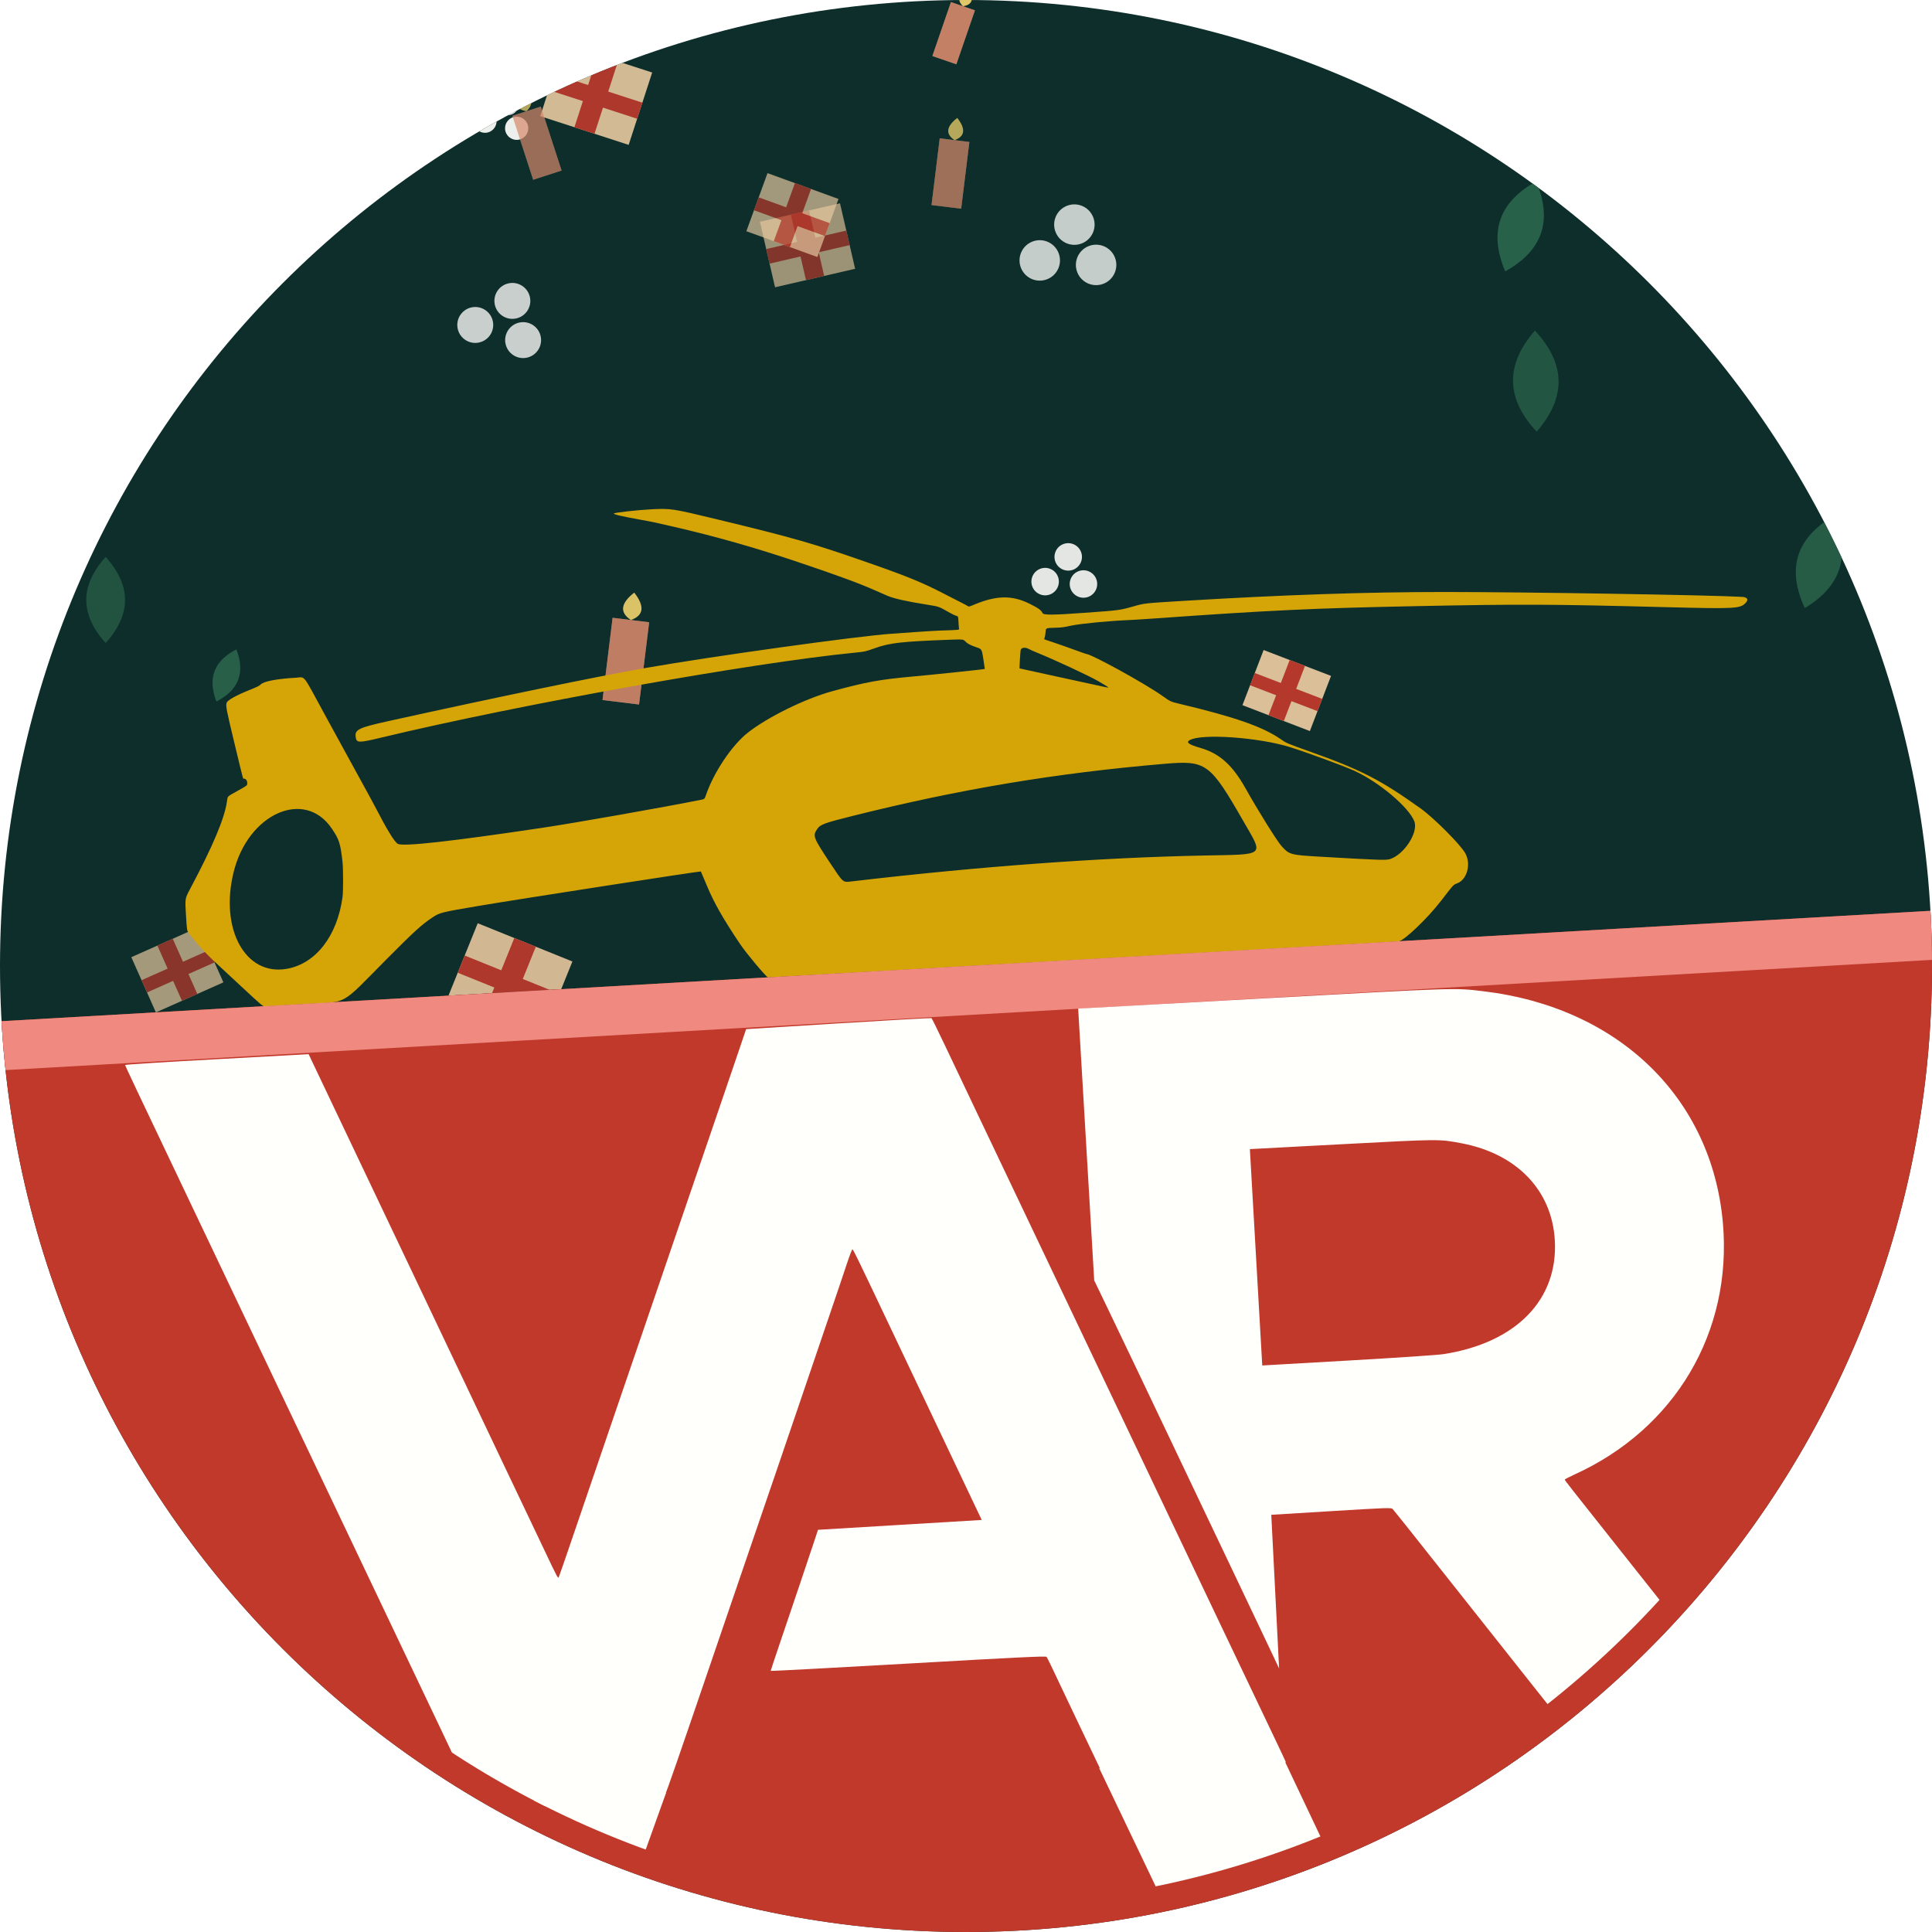
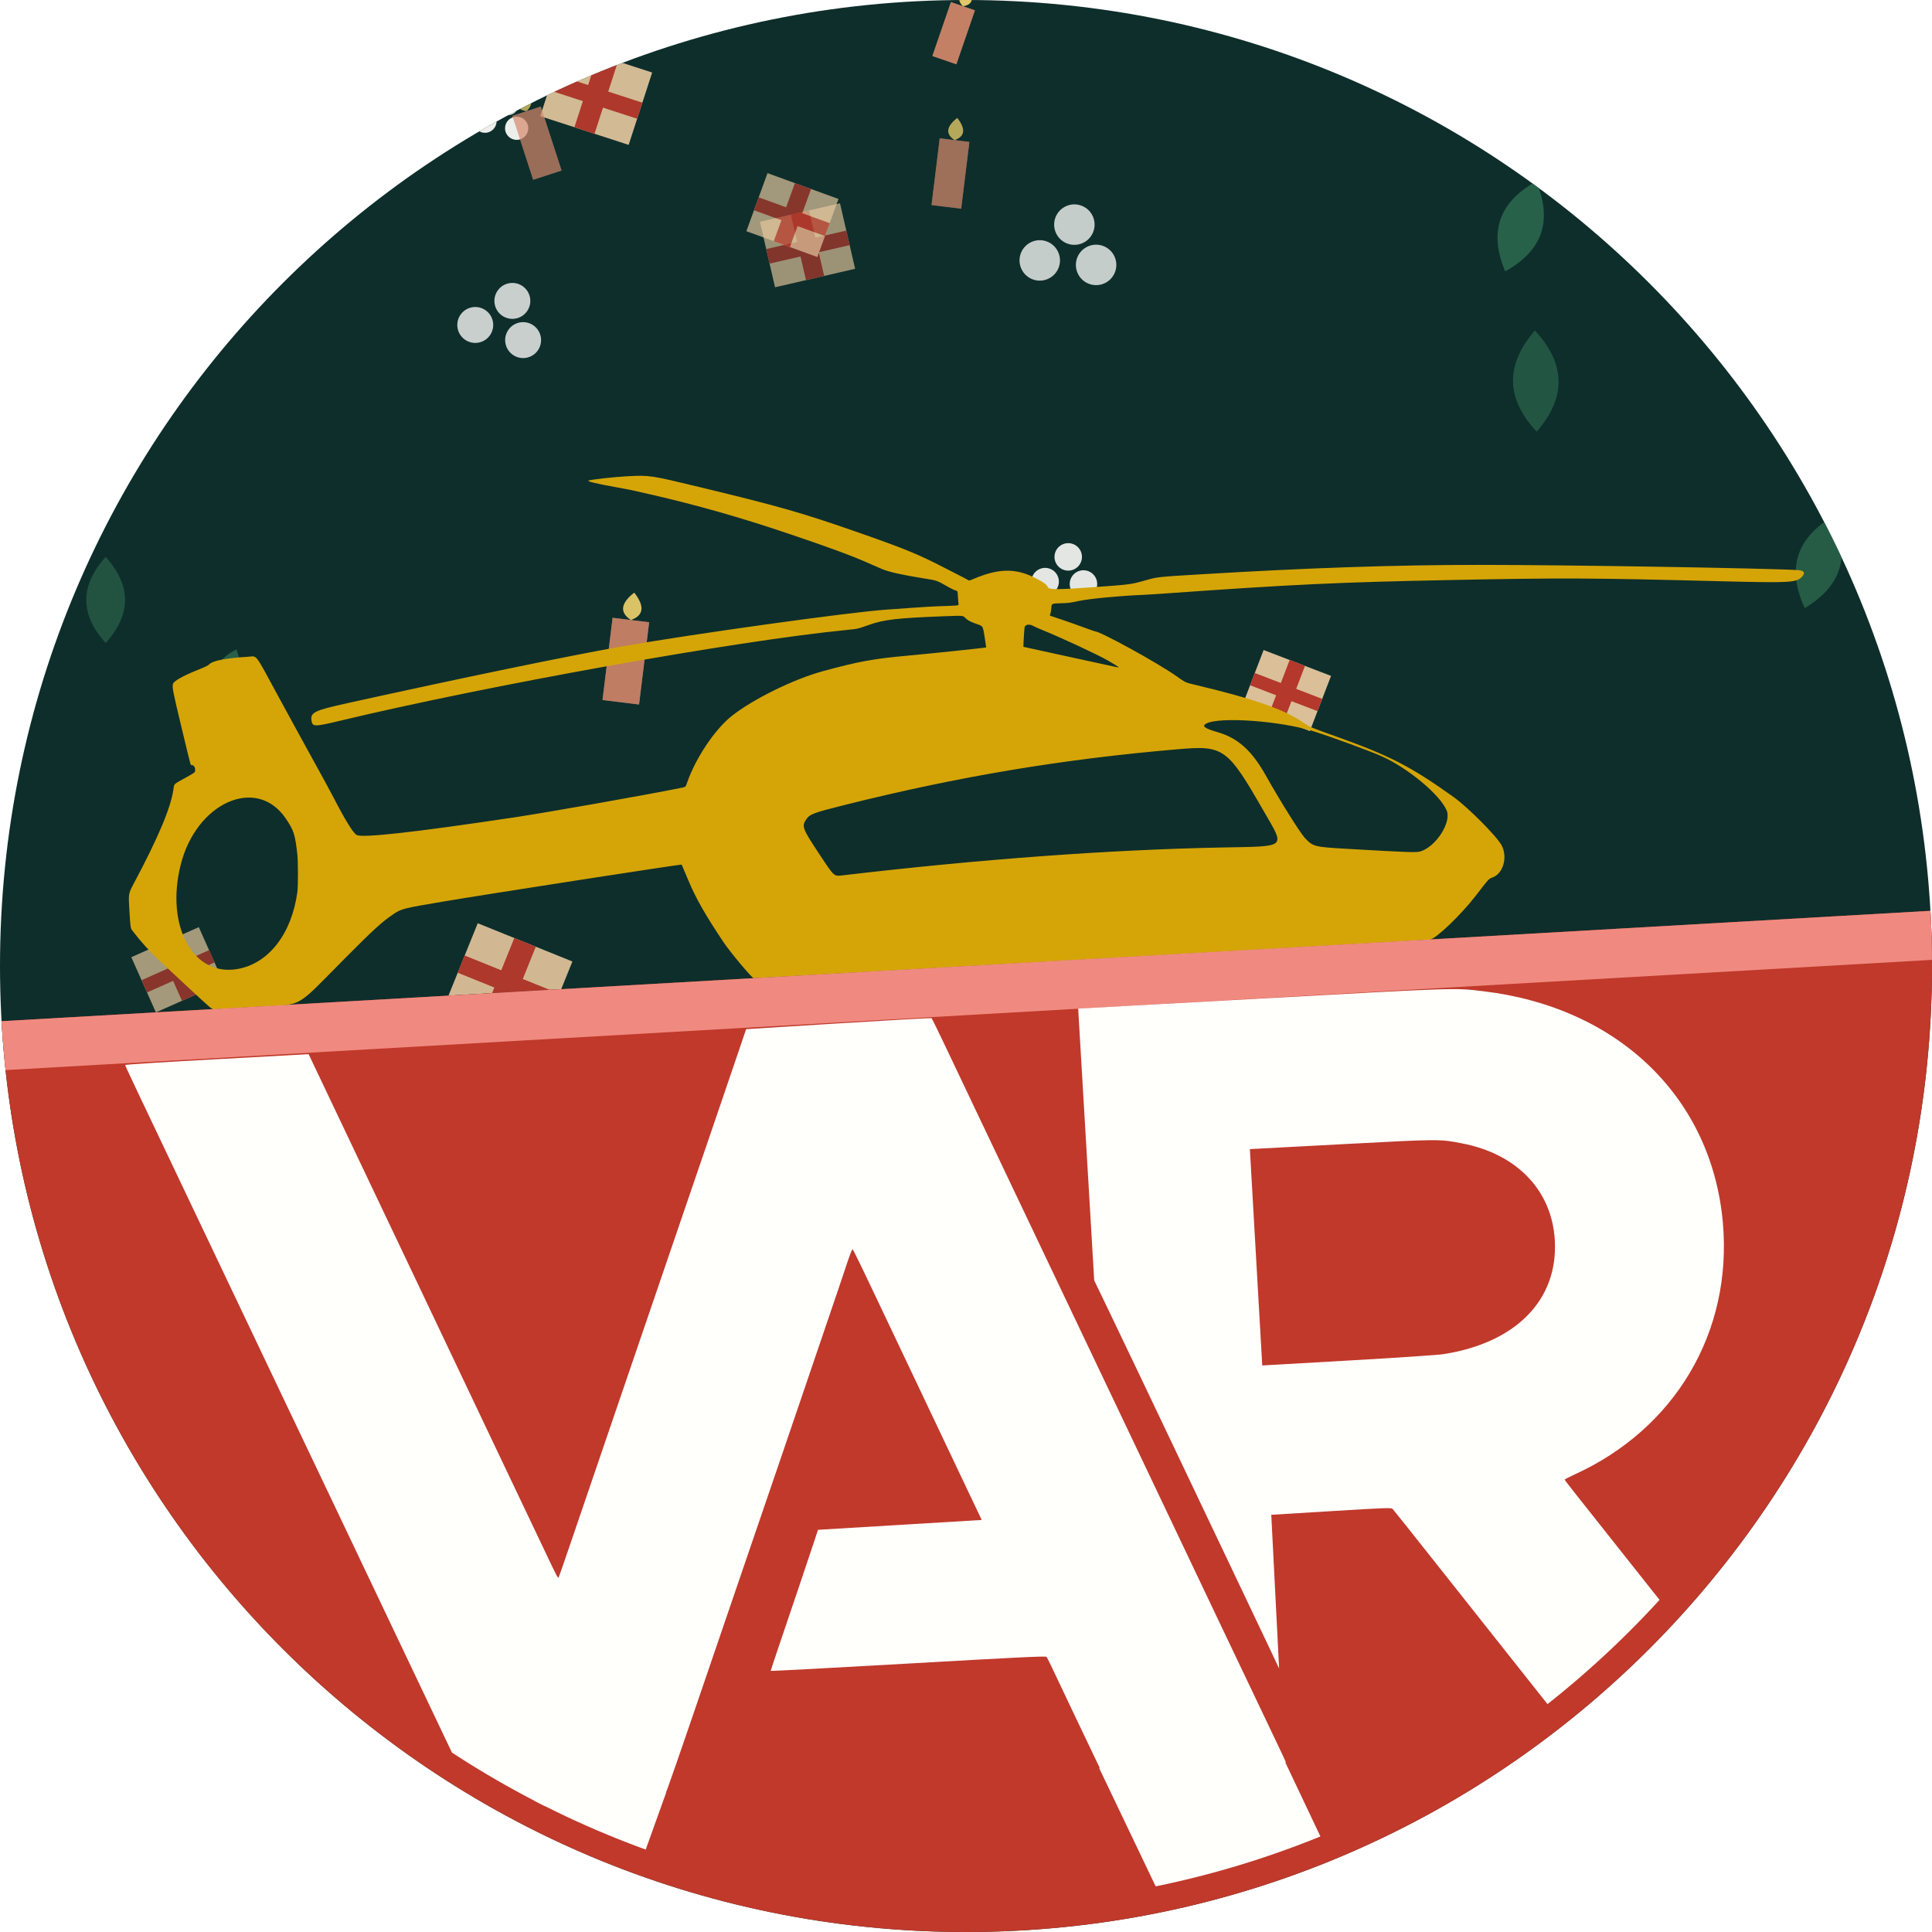
<svg xmlns="http://www.w3.org/2000/svg" viewBox="0 0 512 512" width="512" height="512">
  <defs>
    <clipPath id="e16">
      <circle cx="256" cy="256" r="256" />
    </clipPath>
  </defs>
  <g clip-path="url(#e16)">
    <circle cx="256" cy="256" r="256" fill="#0E2E2B" />
    <defs>
      <clipPath id="o17">
        <rect x="-512" y="-512" width="1536" height="768" transform="rotate(-3.275 256 256)" />
      </clipPath>
    </defs>
    <g clip-path="url(#o17)">
      <g transform="translate(110,11) scale(0.96) rotate(-17)" opacity="0.58">
        <path d="M0,-10 q9,10 0,20 q-9,-10 0,-20" fill="#2E6B4F" />
      </g>
      <g transform="translate(283,66) scale(1.34) rotate(-22)" opacity="0.76">
        <circle cx="-6" cy="0" r="4" fill="#FFFFFC" />
        <circle cx="3" cy="-4" r="4" fill="#FFFFFC" />
        <circle cx="4" cy="5" r="4" fill="#FFFFFC" />
      </g>
      <g transform="translate(133,31) scale(0.77) rotate(-14)" opacity="0.92">
        <circle cx="-6" cy="0" r="4" fill="#FFFFFC" />
        <circle cx="3" cy="-4" r="4" fill="#FFFFFC" />
        <circle cx="4" cy="5" r="4" fill="#FFFFFC" />
      </g>
      <g transform="translate(422,37) scale(0.90) rotate(6)" opacity="0.84">
        <circle cx="-6" cy="0" r="4" fill="#FFFFFC" />
        <circle cx="3" cy="-4" r="4" fill="#FFFFFC" />
        <circle cx="4" cy="5" r="4" fill="#FFFFFC" />
      </g>
      <g transform="translate(28,159) scale(1.14) rotate(0)" opacity="0.62">
        <path d="M0,-10 q9,10 0,20 q-9,-10 0,-20" fill="#2E6B4F" />
      </g>
      <g transform="translate(135,260) scale(1.23) rotate(22)" opacity="0.89">
        <rect x="-11" y="-9" width="22" height="18" fill="#E8C9A0" />
        <rect x="-2.5" y="-9" width="5" height="18" fill="#C0392B" />
        <rect x="-11" y="-1.5" width="22" height="4" fill="#C0392B" />
      </g>
      <g transform="translate(482,149) scale(1.27) rotate(17)" opacity="0.75">
        <path d="M0,-10 q9,10 0,20 q-9,-10 0,-20" fill="#2E6B4F" />
      </g>
      <g transform="translate(214,65) scale(0.99) rotate(-13)" opacity="0.65">
        <rect x="-11" y="-9" width="22" height="18" fill="#E8C9A0" />
        <rect x="-2.5" y="-9" width="5" height="18" fill="#C0392B" />
        <rect x="-11" y="-1.5" width="22" height="4" fill="#C0392B" />
      </g>
      <g transform="translate(25,117) scale(1.35) rotate(1)" opacity="0.81">
        <circle cx="-6" cy="0" r="4" fill="#FFFFFC" />
        <circle cx="3" cy="-4" r="4" fill="#FFFFFC" />
        <circle cx="4" cy="5" r="4" fill="#FFFFFC" />
      </g>
      <g transform="translate(60,179) scale(0.74) rotate(21)" opacity="0.80">
        <path d="M0,-10 q9,10 0,20 q-9,-10 0,-20" fill="#2E6B4F" />
      </g>
      <g transform="translate(133,85) scale(1.19) rotate(-9)" opacity="0.77">
        <circle cx="-6" cy="0" r="4" fill="#FFFFFC" />
        <circle cx="3" cy="-4" r="4" fill="#FFFFFC" />
        <circle cx="4" cy="5" r="4" fill="#FFFFFC" />
      </g>
      <g transform="translate(36,-2) scale(0.85) rotate(13)" opacity="0.80">
        <rect x="-4" y="-8" width="8" height="18" fill="#E8C9A0" />
        <rect x="-4" y="-8" width="8" height="18" fill="#C0392B" opacity=".45" />
        <path d="M0,-14 q4,4 0,6 q-4,-2 0,-6" fill="#F5D76E" />
      </g>
      <g transform="translate(47,257) scale(0.89) rotate(-24)" opacity="0.69">
        <rect x="-11" y="-9" width="22" height="18" fill="#E8C9A0" />
        <rect x="-2.5" y="-9" width="5" height="18" fill="#C0392B" />
        <rect x="-11" y="-1.5" width="22" height="4" fill="#C0392B" />
      </g>
      <g transform="translate(475,263) scale(1.18) rotate(23)" opacity="0.56">
        <circle cx="-6" cy="0" r="4" fill="#FFFFFC" />
        <circle cx="3" cy="-4" r="4" fill="#FFFFFC" />
        <circle cx="4" cy="5" r="4" fill="#FFFFFC" />
      </g>
      <g transform="translate(158,25) scale(1.12) rotate(18)" opacity="0.90">
        <rect x="-11" y="-9" width="22" height="18" fill="#E8C9A0" />
        <rect x="-2.5" y="-9" width="5" height="18" fill="#C0392B" />
        <rect x="-11" y="-1.5" width="22" height="4" fill="#C0392B" />
      </g>
      <g transform="translate(142,37) scale(0.99) rotate(-18)" opacity="0.70">
        <rect x="-4" y="-8" width="8" height="18" fill="#E8C9A0" />
        <rect x="-4" y="-8" width="8" height="18" fill="#C0392B" opacity=".45" />
        <path d="M0,-14 q4,4 0,6 q-4,-2 0,-6" fill="#F5D76E" />
      </g>
      <g transform="translate(163,-17) scale(0.73) rotate(-17)" opacity="0.86">
        <circle cx="-6" cy="0" r="4" fill="#FFFFFC" />
        <circle cx="3" cy="-4" r="4" fill="#FFFFFC" />
        <circle cx="4" cy="5" r="4" fill="#FFFFFC" />
      </g>
      <g transform="translate(530,149) scale(0.99) rotate(-15)" opacity="0.92">
        <rect x="-11" y="-9" width="22" height="18" fill="#E8C9A0" />
        <rect x="-2.5" y="-9" width="5" height="18" fill="#C0392B" />
        <rect x="-11" y="-1.5" width="22" height="4" fill="#C0392B" />
      </g>
      <g transform="translate(13,-4) scale(0.81) rotate(9)" opacity="0.61">
        <rect x="-11" y="-9" width="22" height="18" fill="#E8C9A0" />
        <rect x="-2.5" y="-9" width="5" height="18" fill="#C0392B" />
        <rect x="-11" y="-1.5" width="22" height="4" fill="#C0392B" />
      </g>
      <g transform="translate(282,152) scale(0.91) rotate(-23)" opacity="0.88">
        <circle cx="-6" cy="0" r="4" fill="#FFFFFC" />
        <circle cx="3" cy="-4" r="4" fill="#FFFFFC" />
        <circle cx="4" cy="5" r="4" fill="#FFFFFC" />
      </g>
      <g transform="translate(407,101) scale(1.34) rotate(-1)" opacity="0.65">
        <path d="M0,-10 q9,10 0,20 q-9,-10 0,-20" fill="#2E6B4F" />
      </g>
      <g transform="translate(252,45) scale(0.99) rotate(7)" opacity="0.72">
        <rect x="-4" y="-8" width="8" height="18" fill="#E8C9A0" />
        <rect x="-4" y="-8" width="8" height="18" fill="#C0392B" opacity=".45" />
        <path d="M0,-14 q4,4 0,6 q-4,-2 0,-6" fill="#F5D76E" />
      </g>
      <g transform="translate(255,-11) scale(0.87) rotate(-13)" opacity="0.63">
        <rect x="-4" y="-8" width="8" height="18" fill="#E8C9A0" />
        <rect x="-4" y="-8" width="8" height="18" fill="#C0392B" opacity=".45" />
        <path d="M0,-14 q4,4 0,6 q-4,-2 0,-6" fill="#F5D76E" />
      </g>
      <g transform="translate(210,57) scale(0.91) rotate(20)" opacity="0.68">
        <rect x="-11" y="-9" width="22" height="18" fill="#E8C9A0" />
        <rect x="-2.5" y="-9" width="5" height="18" fill="#C0392B" />
        <rect x="-11" y="-1.5" width="22" height="4" fill="#C0392B" />
      </g>
      <g transform="translate(527,99) scale(1.29) rotate(8)" opacity="0.87">
        <rect x="-11" y="-9" width="22" height="18" fill="#E8C9A0" />
        <rect x="-2.5" y="-9" width="5" height="18" fill="#C0392B" />
        <rect x="-11" y="-1.5" width="22" height="4" fill="#C0392B" />
      </g>
      <g transform="translate(253,8) scale(0.84) rotate(19)" opacity="0.91">
        <rect x="-4" y="-8" width="8" height="18" fill="#E8C9A0" />
        <rect x="-4" y="-8" width="8" height="18" fill="#C0392B" opacity=".45" />
        <path d="M0,-14 q4,4 0,6 q-4,-2 0,-6" fill="#F5D76E" />
      </g>
      <g transform="translate(166,174) scale(1.22) rotate(7)" opacity="0.88">
        <rect x="-4" y="-8" width="8" height="18" fill="#E8C9A0" />
        <rect x="-4" y="-8" width="8" height="18" fill="#C0392B" opacity=".45" />
        <path d="M0,-14 q4,4 0,6 q-4,-2 0,-6" fill="#F5D76E" />
      </g>
      <g transform="translate(341,183) scale(0.87) rotate(21)" opacity="0.93">
        <rect x="-11" y="-9" width="22" height="18" fill="#E8C9A0" />
        <rect x="-2.5" y="-9" width="5" height="18" fill="#C0392B" />
        <rect x="-11" y="-1.5" width="22" height="4" fill="#C0392B" />
      </g>
      <g transform="translate(454,63) scale(1.11) rotate(-15)" opacity="0.71">
        <rect x="-4" y="-8" width="8" height="18" fill="#E8C9A0" />
        <rect x="-4" y="-8" width="8" height="18" fill="#C0392B" opacity=".45" />
        <path d="M0,-14 q4,4 0,6 q-4,-2 0,-6" fill="#F5D76E" />
      </g>
      <g transform="translate(403,60) scale(1.26) rotate(19)" opacity="0.83">
        <path d="M0,-10 q9,10 0,20 q-9,-10 0,-20" fill="#2E6B4F" />
      </g>
    </g>
    <defs>
      <clipPath id="f18">
        <rect x="-512" y="256" width="1536" height="1024" transform="rotate(-3.275 256 256)" />
      </clipPath>
    </defs>
    <g clip-path="url(#f18)">
      <g transform="rotate(-3.275 256 256)">
        <g transform="translate(0,256)">
          <rect x="-512" y="0" width="1536" height="1024" fill="#C0392B" />
        </g>
      </g>
    </g>
-     <g fill="#D5A507" transform="translate(49.00,134.89) scale(0.414)">
+     <g fill="#D5A507" transform="translate(34.00,126.11) scale(0.444)">
      <path d="M35.7 305.27C27.86 297.99 20 290.67 18.23 289.02C12.94 284.07 7.26 277.76 2.59 271.63C1.3 269.94 1.3 269.94 0.67 259.67C0.04 249.4 0.04 249.4 3.21 243.43C17.85 215.93 25.31 198.26 26.9 187.33C27.45 183.58 26.65 184.36 34.25 180.13C39.92 176.97 39.91 176.98 39.91 175.49C39.91 173.85 39.02 172.61 37.83 172.6C37.11 172.6 37.81 175.22 31.69 149.81C26.64 128.87 26.11 126.2 26.67 124.15C27.12 122.49 32.62 119.37 41.13 115.95C46.53 113.78 47.49 113.3 48.58 112.26C50.67 110.26 58.97 108.69 71.24 107.99C77.19 107.64 74.98 104.81 89.29 131.15C96.15 143.79 105.73 161.29 110.57 170.04C115.41 178.79 120.75 188.62 122.44 191.88C129.48 205.52 134.23 213.21 136.29 214.34C139.72 216.22 170.18 212.83 229.23 204.01C250.02 200.91 306.75 190.88 330.23 186.17C332.66 185.68 332.66 185.68 333.54 183.12C338.5 168.63 350.1 151.3 360.17 143.32C372.8 133.3 397.13 121.34 414.41 116.63C435.84 110.79 444.66 109.17 464.81 107.34C479.81 105.98 511.76 102.62 512.05 102.38C512.08 102.36 511.65 99.49 511.1 96.01C510.1 89.68 510.1 89.68 506.87 88.58C502.65 87.13 501 86.26 499.45 84.67C498.18 83.37 498.18 83.37 487.88 83.75C459.05 84.82 451.08 85.73 441.9 89.01C435.4 91.33 435.45 91.31 428.8 91.97C362.81 98.45 214.12 125.11 126.21 146.21C111.13 149.83 109.91 149.82 109.35 146.09C108.62 141.18 110.96 140.04 130.7 135.68C199.78 120.43 262.82 107.4 294.63 101.81C336.98 94.36 431.41 81.22 452.54 79.84C455.13 79.67 462.05 79.18 467.91 78.75C473.77 78.33 480.74 77.91 483.41 77.82C496.02 77.41 495.76 77.44 495.55 76.49C495.44 76.03 495.28 74.08 495.18 72.17C495.01 68.69 495.01 68.69 493.75 68.38C493.06 68.2 491.24 67.34 489.71 66.47C482.4 62.32 482.87 62.48 475.05 61.23C461.69 59.09 454.17 57.41 449.82 55.59C448.42 55 444.91 53.47 442.02 52.19C431.61 47.57 418.28 42.66 392.8 34.08C364.87 24.67 339.59 17.5 311.76 11.09C299.95 8.37 299.99 8.38 290.21 6.6C279.38 4.63 274.04 3.36 274.55 2.87C275.14 2.3 289.73 0.65 297.88 0.23C311.16 -0.46 311.55 -0.4 341.15 6.74C389.7 18.46 402.15 22.04 437.97 34.58C462.99 43.33 472.02 47.05 486.52 54.55C489.7 56.2 494.13 58.47 496.36 59.59C498.58 60.72 500.74 61.86 501.14 62.13C501.87 62.62 501.89 62.62 504.82 61.38C519.4 55.23 529.43 55.03 540.79 60.69C546.35 63.46 548.17 64.78 548.98 66.6C549.58 67.97 555.31 67.94 575.92 66.45C598.39 64.83 598.39 64.83 607.34 62.29C614.29 60.32 614.14 60.33 639.56 58.79C703.41 54.93 756.26 53.13 806.36 53.13C858.12 53.13 977.54 55.09 996.82 56.26C1000.43 56.48 1001.17 58.14 998.71 60.49C995.29 63.76 991.43 63.94 948.73 62.85C873.08 60.91 856.08 60.83 788.97 62.17C722.22 63.5 694.67 64.8 620.01 70.11C613.86 70.55 607 70.98 604.77 71.07C591.89 71.59 573.5 73.35 567.47 74.64C561.97 75.82 561.32 75.9 556.36 76.04C551.11 76.19 551.11 76.19 550.94 78.75C550.84 80.16 550.57 81.77 550.34 82.33C550.01 83.11 549.99 83.38 550.24 83.47C550.42 83.53 553.42 84.55 556.9 85.72C560.39 86.9 566.25 88.96 569.93 90.32C573.61 91.67 576.74 92.77 576.89 92.77C580.14 92.77 614.7 111.79 625.81 119.69C630.93 123.34 630.93 123.34 636.87 124.75C672.02 133.12 689.95 139.38 701.29 147.24C705.18 149.93 705.18 149.93 720.24 155.31C752.95 166.98 765.35 173.35 790.99 191.66C799.5 197.73 816.67 214.97 819.64 220.42C823.42 227.36 820.75 237.21 814.42 239.63C811.9 240.59 812.26 240.2 804.25 250.61C795.46 262.02 780.6 276.24 776.87 276.82C775.66 277 373.53 299.94 373.25 299.84C371.87 299.33 359.32 284.34 355.46 278.59C344.66 262.51 338.75 252.16 334.39 241.69C332.21 236.45 330.36 232.1 330.28 232.02C329.97 231.71 213.68 249.73 187.97 254.08C164.08 258.12 163.13 258.35 158.5 261.43C151.54 266.06 146.73 270.44 129.11 288.18C98.73 318.77 105.03 315.29 77.25 316.85C63.91 317.61 52.31 318.29 51.48 318.37C49.96 318.52 49.96 318.52 35.7 305.27ZM65.16 294.35C83.73 291.12 97.51 273.39 100.91 248.38C101.38 244.97 101.37 230.17 100.9 226C99.56 213.99 98.8 211.61 94.02 204.55C76.64 178.83 40.43 194.92 31.18 232.47C22.2 268.91 38.7 298.96 65.16 294.35ZM426.51 238.42C508.82 228.76 585.47 223.14 652.64 221.81C692.24 221.03 690.56 222.48 677.71 200.11C656.08 162.43 653.86 160.82 626.75 163.14C557.73 169.02 495.94 179.34 427.86 196.36C408.78 201.13 406.7 201.91 404.56 205.13C401.84 209.25 402.31 210.47 412.79 226.27C421.54 239.45 421.09 239.05 426.51 238.42ZM771.34 224.12C780.47 221.3 789.76 206.88 786.96 199.86C783.31 190.7 764.16 174.62 748.38 167.48C741.64 164.43 718.63 155.97 707.64 152.51C687.74 146.23 651.12 143.59 643.34 147.88C640.63 149.37 642.43 150.74 649.96 152.91C662.3 156.47 670.56 163.87 679.03 178.98C687.23 193.6 699.29 212.89 702.16 215.99C707.1 221.32 707.66 221.47 727.59 222.62C764.71 224.76 768.81 224.9 771.34 224.12ZM591.15 114.24C591.15 114.08 588 112.11 584.82 110.28C578.3 106.55 556.35 96.34 545.07 91.8C543.08 91 540.82 89.97 540.03 89.52C537.82 88.26 535.19 88.74 534.96 90.44C534.72 92.22 534.14 101.92 534.27 102.04C534.33 102.09 541.55 103.67 550.3 105.55C559.05 107.43 571.61 110.17 578.21 111.63C589.8 114.19 591.15 114.47 591.15 114.24Z" fill-rule="evenodd" />
    </g>
    <g transform="translate(256,256) rotate(-3.275)">
      <rect x="-614.4" y="0" width="1228.8" height="13" fill="#F08A80" />
    </g>
    <g transform="rotate(-3.275 256 256)">
      <defs>
        <clipPath id="wc19">
          <circle cx="256" cy="256" r="249.00" />
        </clipPath>
      </defs>
      <g clip-path="url(#wc19)">
        <g fill="#FFFFFC" transform="translate(32.03,269.00) scale(0.42394)">
          <path d="M195.1 478.09C193.93 477.63 193.3 476.14 173.69 427.85C169.31 417.07 161.96 399.04 157.36 387.77C144.85 357.16 130.53 321.99 124.7 307.6C121.86 300.58 116.25 286.82 112.24 277.02C99.77 246.52 89.4 221.12 84.01 207.84C76.29 188.85 63.1 156.48 36.82 92.04C5.35 14.87 0 1.67 0 1.08C0 0.81 25.85 0.66 57.45 0.74L114.9 0.89L119.73 12.77C122.38 19.3 128.74 34.93 133.87 47.51C145.14 75.16 159.52 110.48 170.14 136.58C174.45 147.19 182.06 165.9 187.05 178.15C196.26 200.76 206.8 226.67 220.74 260.99C224.99 271.44 230.49 284.93 232.96 290.97C235.43 297.02 240.44 309.31 244.09 318.29C251.9 337.51 251.75 337.2 252.42 336.01C252.69 335.53 256.69 325.8 261.33 314.39C269.84 293.41 277.55 274.47 295.12 231.29C300.44 218.23 308.05 199.52 312.04 189.73C318.74 173.26 325.93 155.59 346.48 105.11C350.8 94.49 358.42 75.79 363.41 63.54C368.4 51.29 376.16 32.19 380.66 21.08L388.83 0.89L446.64 0.59C478.44 0.43 504.66 0.45 504.91 0.64C505.16 0.82 508.67 9.11 512.7 19.04C516.73 28.98 524.11 47.13 529.11 59.38C541.84 90.6 555.55 124.24 565.9 149.64C570.75 161.56 578.1 179.6 582.23 189.73C586.36 199.85 593.99 218.56 599.17 231.29C604.36 244.03 612.91 265.01 618.18 277.91C633.59 315.68 644.01 341.24 650.83 358.08C654.35 366.73 659.95 380.49 663.29 388.66C666.63 396.82 673.22 412.99 677.95 424.58C682.68 436.18 689.46 452.8 693.03 461.52C696.6 470.24 699.52 477.52 699.52 477.7C699.52 477.88 673.66 478.03 642.04 478.03L584.56 478.03L581.68 471.05C577.2 460.19 560.23 418.53 557.18 410.93C555.68 407.17 554.19 403.76 553.87 403.36C553.42 402.77 535.39 402.61 467.27 402.61C419.95 402.61 381.24 402.46 381.24 402.26C381.24 402.07 384.56 393.72 388.61 383.71C396.8 363.5 408.21 335.11 412.82 323.49L415.81 315.92L467.08 315.77L518.34 315.62L513.87 304.63C511.41 298.59 505.44 283.89 500.59 271.97C495.75 260.05 487.88 240.68 483.1 228.92C478.32 217.16 470.83 198.72 466.45 187.95C450.59 148.87 447.82 142.25 447.34 142.09C447.07 142 445.2 146.13 443.18 151.28C441.16 156.42 434.67 172.52 428.75 187.05C422.83 201.59 414.81 221.36 410.93 231C407.04 240.63 399.56 259.07 394.3 271.97C376.24 316.27 366.82 339.41 358.64 359.56C345.14 392.83 338.8 408.42 330.37 429.04C311.03 476.38 310.36 477.95 309.1 478.28C307.23 478.79 196.4 478.6 195.1 478.09ZM881.95 474.91C879.81 472 876.03 466.65 856.48 438.84C852.23 432.79 840.49 416.09 830.38 401.72C820.26 387.35 807.21 368.78 801.36 360.45C784.84 336.91 776.14 324.62 775.21 323.48C774.4 322.5 772.01 322.45 736.79 322.59L699.23 322.74L698.93 370.83L698.63 418.92L690.21 398.15C685.57 386.72 677.74 367.49 672.81 355.4C667.87 343.32 660.52 325.28 656.47 315.32C652.42 305.36 644.8 286.65 639.54 273.75C634.28 260.85 625.94 240.41 621.01 228.33C616.08 216.24 608.68 198.2 604.57 188.24L597.09 170.13L596.94 85.03L596.79 -0.07L711.55 0.16C835.48 0.41 832.04 0.32 850.36 3.58C934.1 18.49 989.12 78.21 991.5 156.77C993.56 225.09 954.38 283.51 889.7 308.51C886.35 309.81 883.62 311.05 883.61 311.28C883.61 311.67 888.25 318.33 910.61 350.06C915.44 356.92 922.68 367.21 926.69 372.92C930.71 378.64 938.14 389.19 943.21 396.38C948.28 403.56 955.61 413.98 959.5 419.54C963.39 425.09 972.96 438.72 980.78 449.82C999.57 476.5 1000 477.12 1000 477.61C1000 477.84 973.95 478.03 942.12 478.03C884.24 478.03 884.24 478.03 881.95 474.91ZM812.44 228.62C858.16 224.16 885.99 198.77 885.99 161.52C885.99 130.34 865.44 106.28 831.53 97.74C817.42 94.19 818.24 94.23 756.09 93.98L698.93 93.75L698.93 161.48L698.93 229.22L752.61 229.22C784.27 229.22 808.81 228.97 812.44 228.62Z" fill-rule="evenodd" />
          <path d="M192.83 474.62 L311.60 474.62 L252.04 614.97 L252.04 614.97 ZM582.75 474.62 L697.88 474.62 L780.63 678.62 L666.26 678.62 ZM887.32 474.62 L997.18 474.62 L1138.70 678.62 L1067.96 678.62 Z" />
        </g>
      </g>
    </g>
  </g>
</svg>
